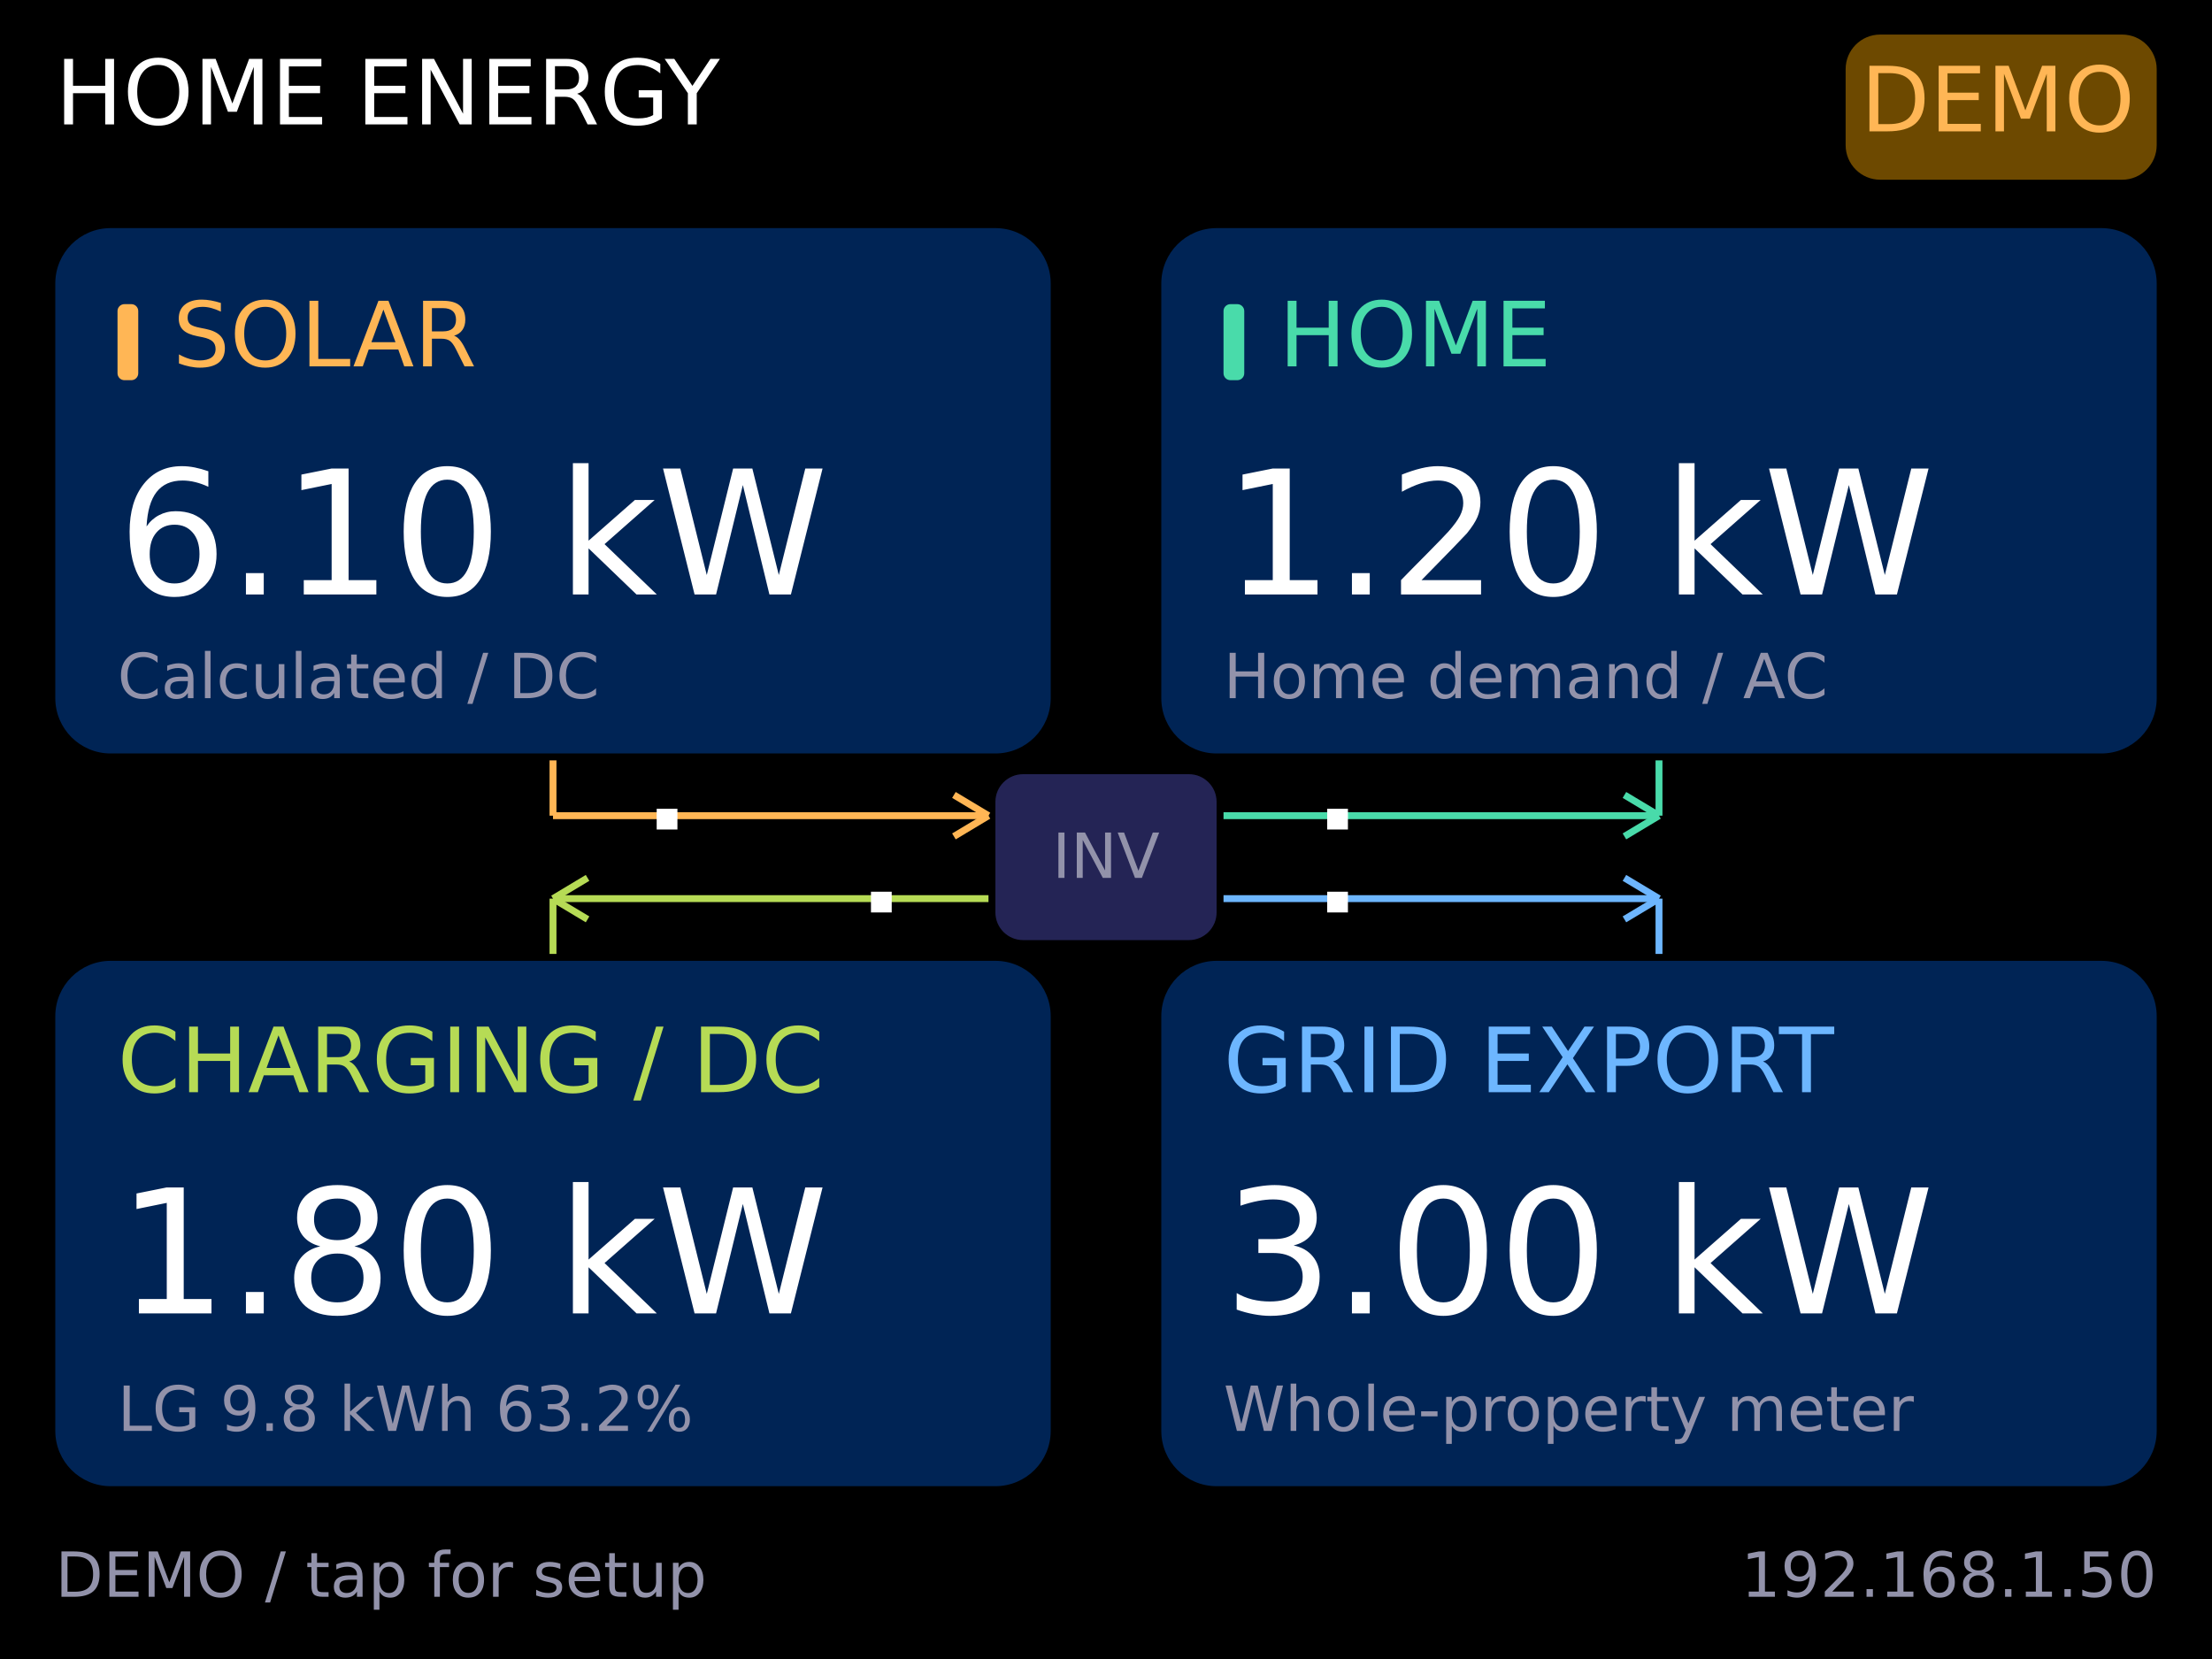
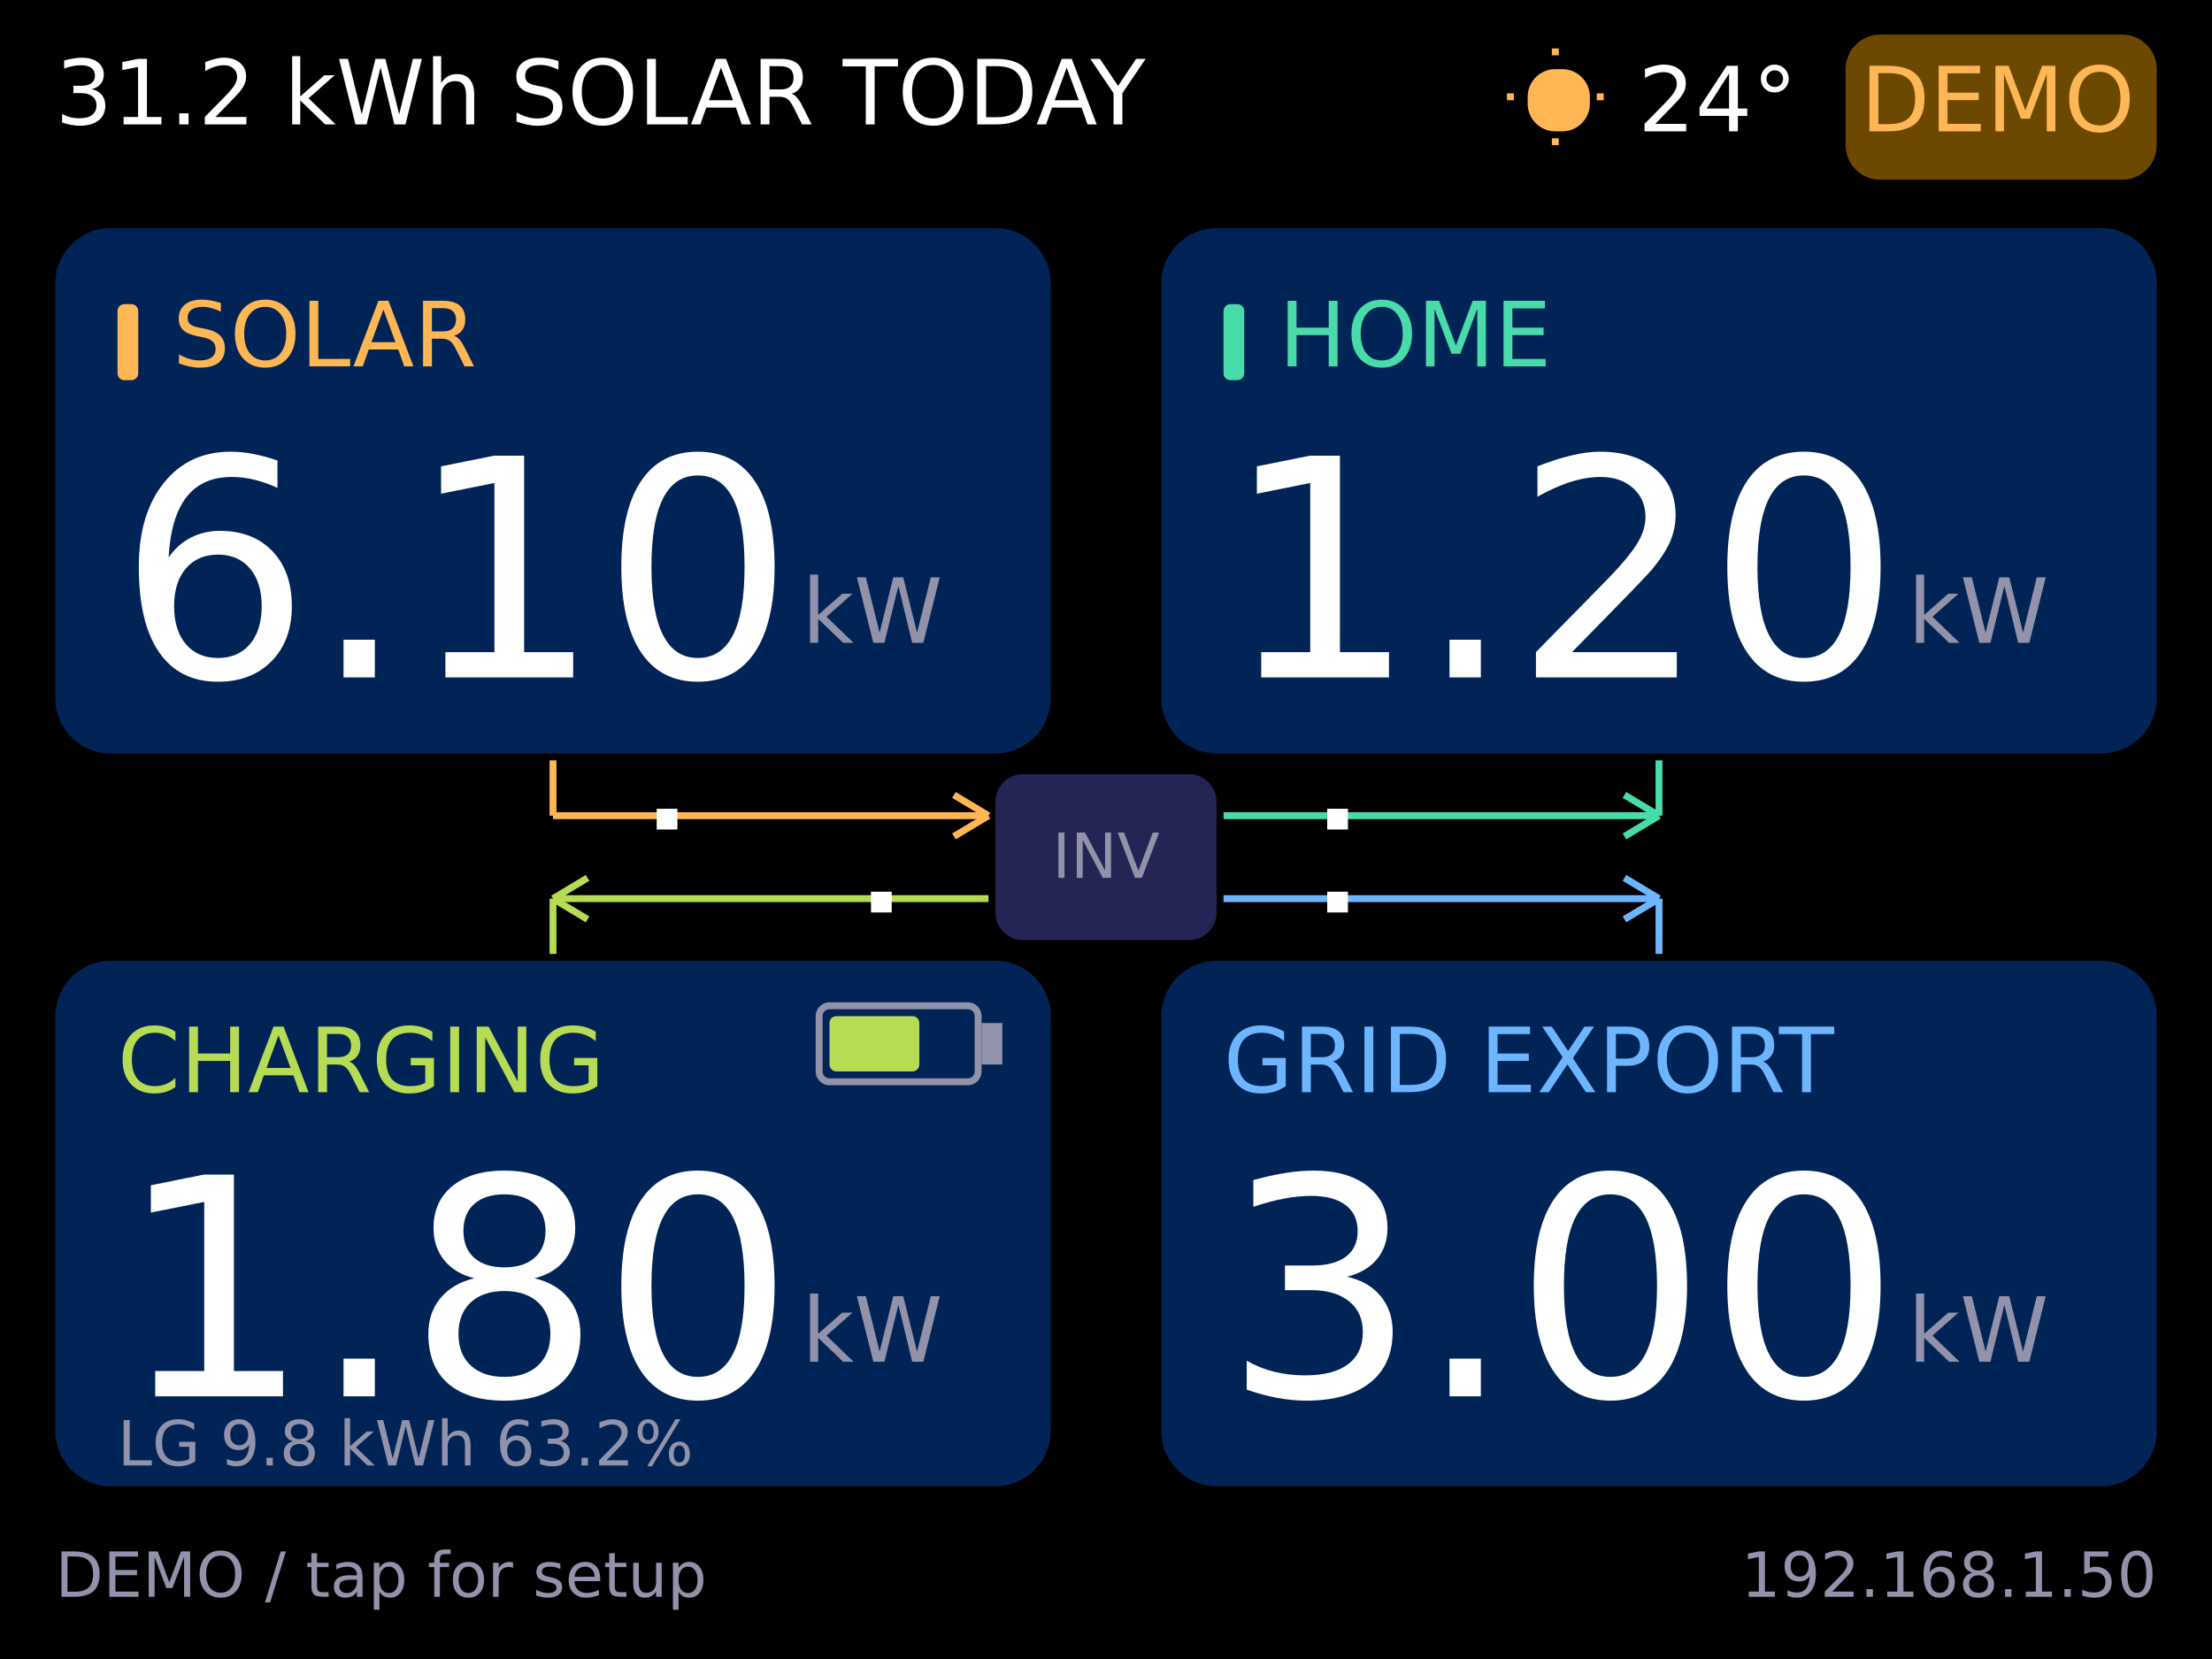
<svg xmlns="http://www.w3.org/2000/svg" width="960" height="720" viewBox="0 0 320 240">
  <style>text{font-family:DejaVu Sans,sans-serif}</style>
  <rect x="0" y="0" width="320" height="240" rx="0" fill="#000000" />
-   <text x="8" y="18" font-size="13" text-anchor="start" fill="#ffffff">HOME ENERGY</text>
+   <text x="8" y="18" font-size="13" text-anchor="start" fill="#ffffff">31.2 kWh SOLAR TODAY</text>
+   <text x="260" y="19" font-size="13" text-anchor="end" fill="#ffffff">24°</text>
+   <rect x="221" y="10" width="9" height="9" rx="4" fill="#ffb655" />
+   <path d="M225 8 L225 7" fill="none" stroke="#ffb655" />
+   <path d="M225 20 L225 21" fill="none" stroke="#ffb655" />
+   <path d="M219 14 L218 14" fill="none" stroke="#ffb655" />
+   <path d="M231 14 L232 14" fill="none" stroke="#ffb655" />
+   <path d="M221 10 L221 10" fill="none" stroke="#ffb655" />
+   <path d="M229 10 L229 10" fill="none" stroke="#ffb655" />
+   <path d="M221 18 L221 18" fill="none" stroke="#ffb655" />
+   <path d="M229 18 L229 18" fill="none" stroke="#ffb655" />
  <rect x="267" y="5" width="45" height="21" rx="5" fill="#6d4900" />
  <text x="289" y="19" font-size="13" text-anchor="middle" fill="#ffb655">DEMO</text>
  <rect x="8" y="33" width="144" height="76" rx="8" fill="#002455" />
  <rect x="168" y="33" width="144" height="76" rx="8" fill="#002455" />
  <rect x="8" y="139" width="144" height="76" rx="8" fill="#002455" />
  <rect x="168" y="139" width="144" height="76" rx="8" fill="#002455" />
  <rect x="17" y="44" width="3" height="11" rx="1" fill="#ffb655" />
  <text x="25" y="53" font-size="13" text-anchor="start" fill="#ffb655">SOLAR</text>
-   <text x="17" y="86" font-size="25" text-anchor="start" fill="#ffffff">6.10 kW</text>
-   <text x="17" y="101" font-size="9" text-anchor="start" fill="#9292aa">Calculated / DC</text>
+   <text x="17" y="98" font-size="44" text-anchor="start" fill="#ffffff">6.10</text>
+   <text x="116" y="93" font-size="13" text-anchor="start" fill="#9292aa">kW</text>
  <rect x="177" y="44" width="3" height="11" rx="1" fill="#49dbaa" />
  <text x="185" y="53" font-size="13" text-anchor="start" fill="#49dbaa">HOME</text>
-   <text x="177" y="86" font-size="25" text-anchor="start" fill="#ffffff">1.20 kW</text>
-   <text x="177" y="101" font-size="9" text-anchor="start" fill="#9292aa">Home demand / AC</text>
-   <text x="17" y="158" font-size="13" text-anchor="start" fill="#b6db55">CHARGING / DC</text>
-   <text x="17" y="190" font-size="25" text-anchor="start" fill="#ffffff">1.80 kW</text>
-   <text x="17" y="207" font-size="9" text-anchor="start" fill="#9292aa">LG 9.8 kWh  63.2%</text>
+   <text x="177" y="98" font-size="44" text-anchor="start" fill="#ffffff">1.20</text>
+   <text x="276" y="93" font-size="13" text-anchor="start" fill="#9292aa">kW</text>
+   <text x="17" y="158" font-size="13" text-anchor="start" fill="#b6db55">CHARGING</text>
+   <text x="17" y="202" font-size="44" text-anchor="start" fill="#ffffff">1.80</text>
+   <text x="116" y="197" font-size="13" text-anchor="start" fill="#9292aa">kW</text>
+   <text x="17" y="212" font-size="9" text-anchor="start" fill="#9292aa">LG 9.8 kWh  63.2%</text>
+   <rect x="118" y="145" width="24" height="12" rx="2" fill="#9292aa" />
+   <rect x="142" y="148" width="3" height="6" rx="0" fill="#9292aa" />
+   <rect x="119" y="146" width="22" height="10" rx="1" fill="#002455" />
+   <rect x="120" y="147" width="13" height="8" rx="1" fill="#b6db55" />
  <text x="177" y="158" font-size="13" text-anchor="start" fill="#6db6ff">GRID EXPORT</text>
-   <text x="177" y="190" font-size="25" text-anchor="start" fill="#ffffff">3.00 kW</text>
-   <text x="177" y="207" font-size="9" text-anchor="start" fill="#9292aa">Whole-property meter</text>
+   <text x="177" y="202" font-size="44" text-anchor="start" fill="#ffffff">3.00</text>
+   <text x="276" y="197" font-size="13" text-anchor="start" fill="#9292aa">kW</text>
  <path d="M80 110 L80 118" fill="none" stroke="#ffb655" />
  <path d="M80 118 L143 118" fill="none" stroke="#ffb655" />
  <path d="M143 118 L138 121" fill="none" stroke="#ffb655" />
  <path d="M143 118 L138 115" fill="none" stroke="#ffb655" />
  <rect x="95" y="117" width="3" height="3" rx="0" fill="#ffffff" />
  <path d="M177 118 L240 118" fill="none" stroke="#49dbaa" />
  <path d="M240 118 L235 121" fill="none" stroke="#49dbaa" />
  <path d="M240 118 L235 115" fill="none" stroke="#49dbaa" />
  <rect x="192" y="117" width="3" height="3" rx="0" fill="#ffffff" />
  <path d="M240 118 L240 110" fill="none" stroke="#49dbaa" />
  <path d="M80 130 L80 138" fill="none" stroke="#b6db55" />
  <path d="M143 130 L80 130" fill="none" stroke="#b6db55" />
  <path d="M80 130 L85 127" fill="none" stroke="#b6db55" />
  <path d="M80 130 L85 133" fill="none" stroke="#b6db55" />
  <rect x="126" y="129" width="3" height="3" rx="0" fill="#ffffff" />
  <path d="M240 130 L240 138" fill="none" stroke="#6db6ff" />
  <path d="M177 130 L240 130" fill="none" stroke="#6db6ff" />
  <path d="M240 130 L235 133" fill="none" stroke="#6db6ff" />
  <path d="M240 130 L235 127" fill="none" stroke="#6db6ff" />
  <rect x="192" y="129" width="3" height="3" rx="0" fill="#ffffff" />
  <rect x="144" y="112" width="32" height="24" rx="4" fill="#242455" />
  <text x="160" y="127" font-size="9" text-anchor="middle" fill="#9292aa">INV</text>
  <text x="8" y="231" font-size="9" text-anchor="start" fill="#9292aa">DEMO / tap for setup</text>
  <text x="312" y="231" font-size="9" text-anchor="end" fill="#9292aa">192.168.1.50</text>
</svg>
